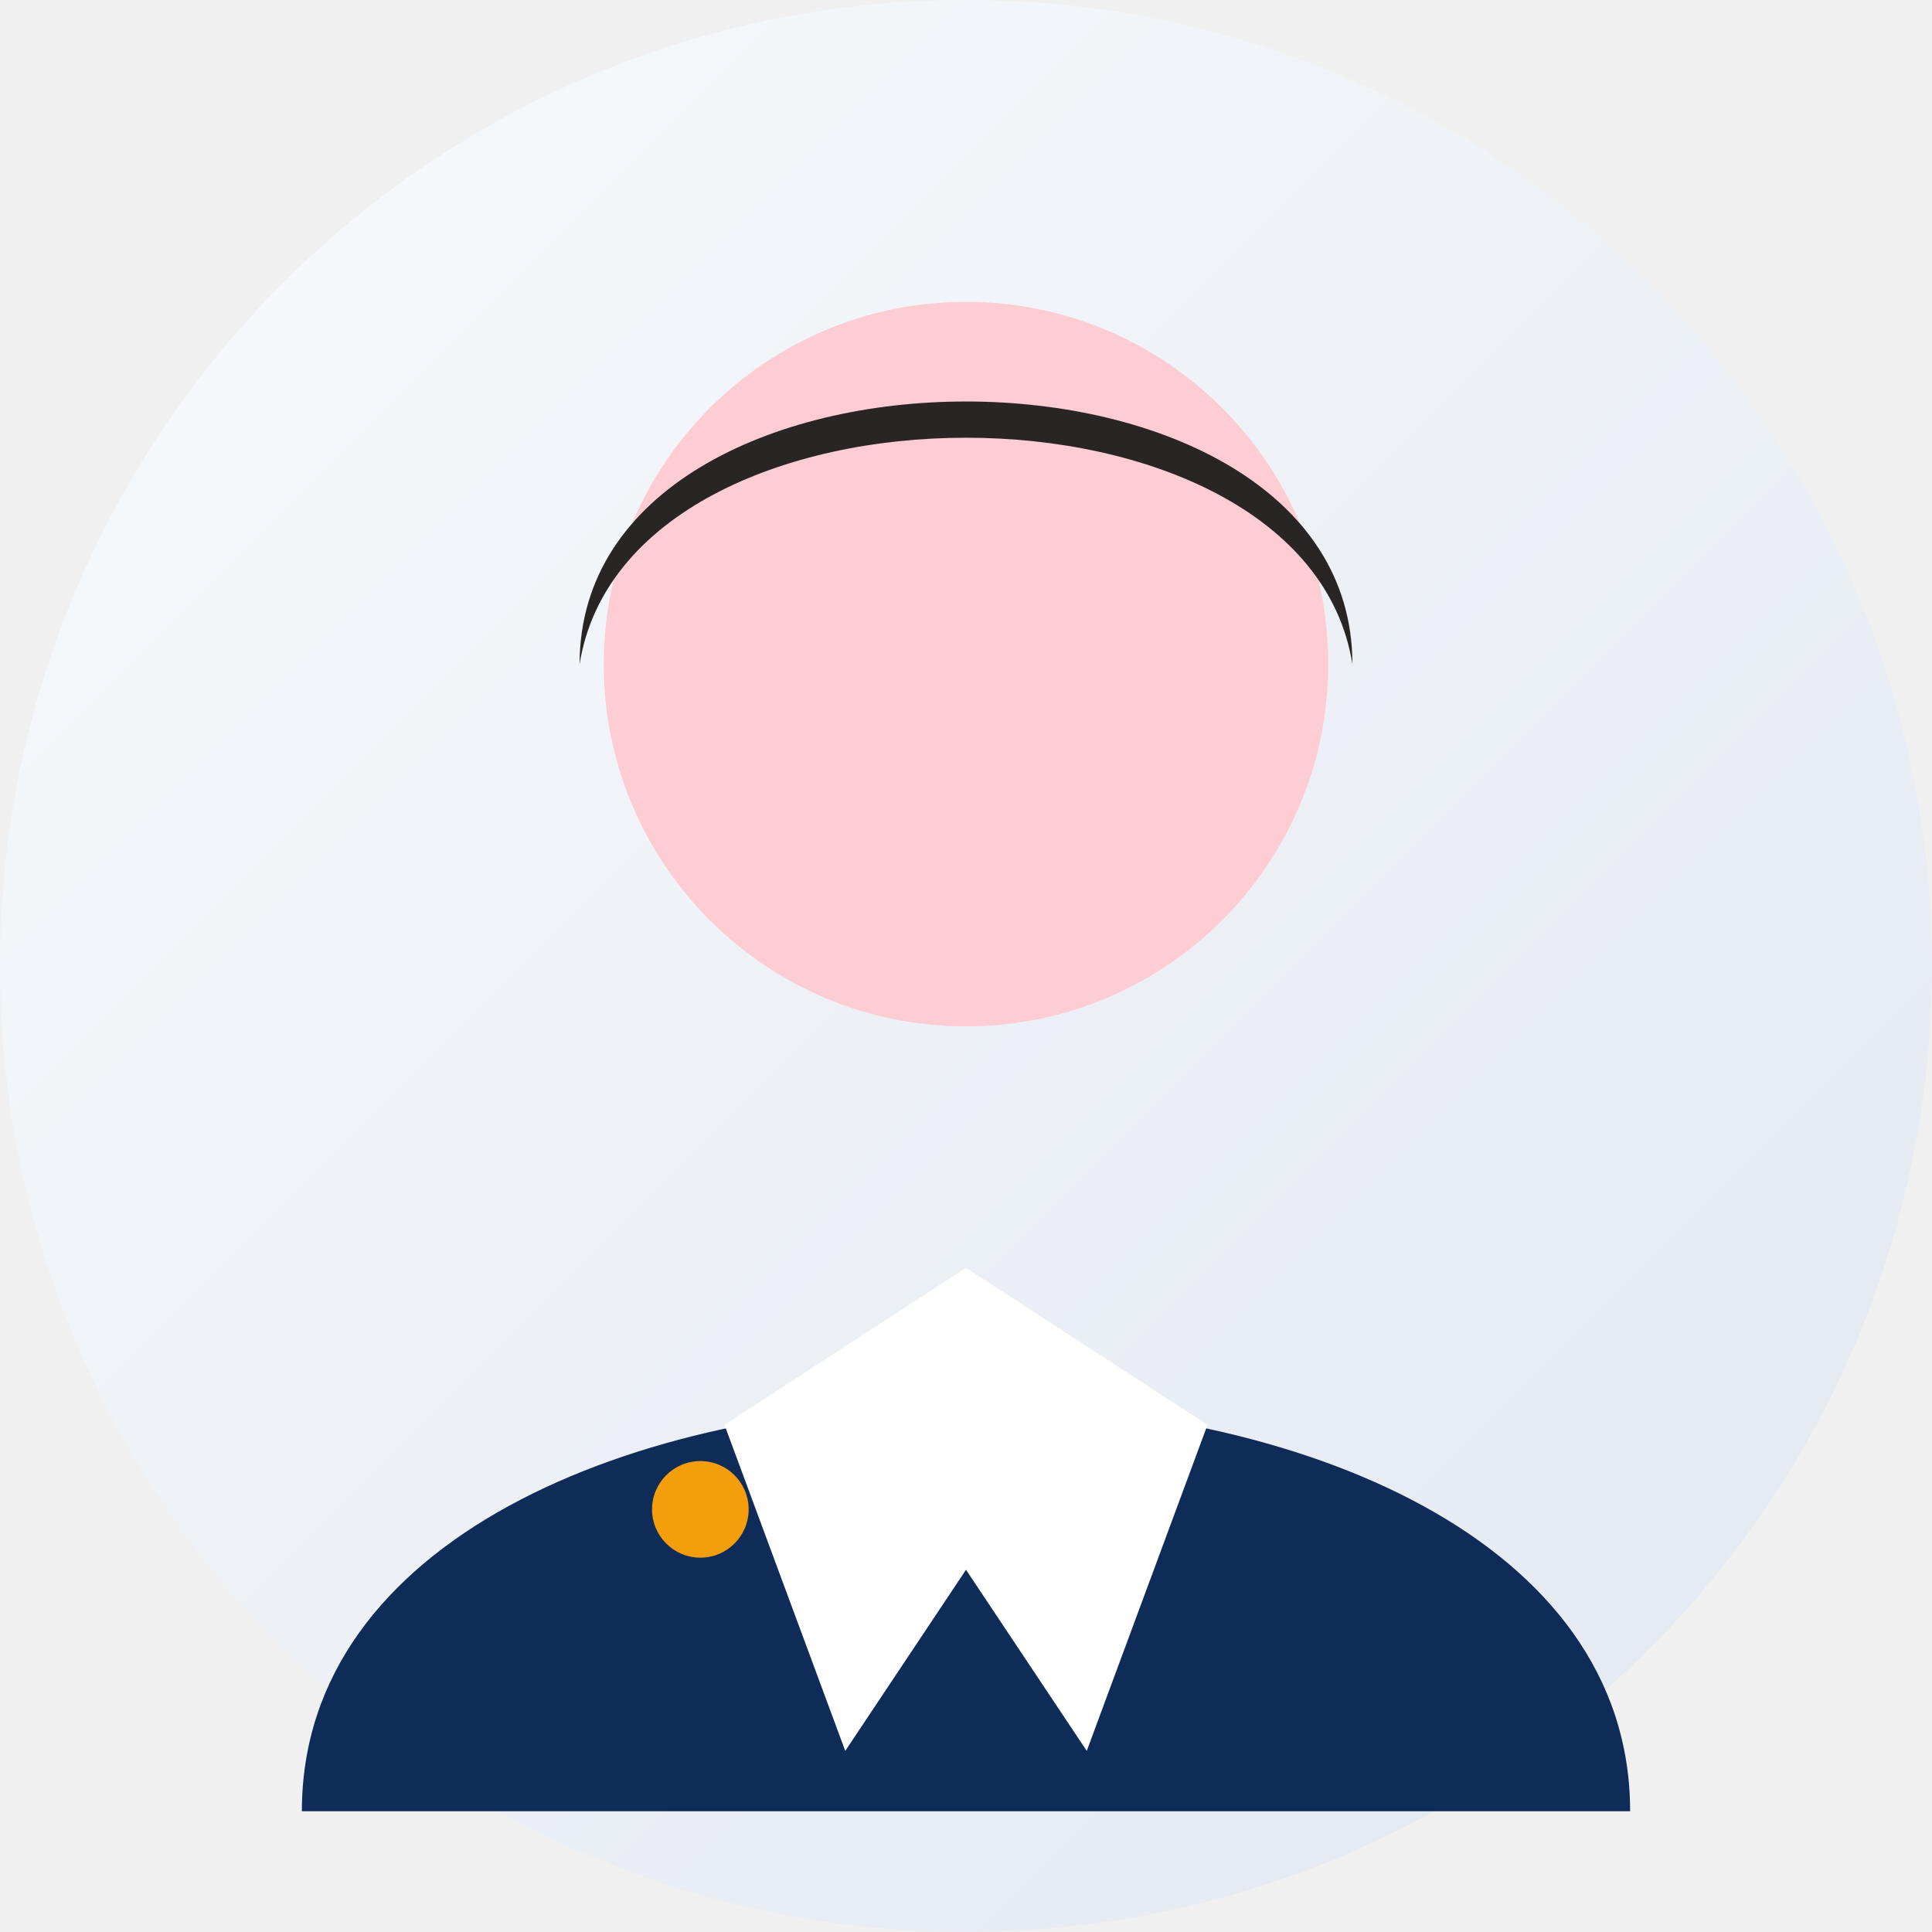
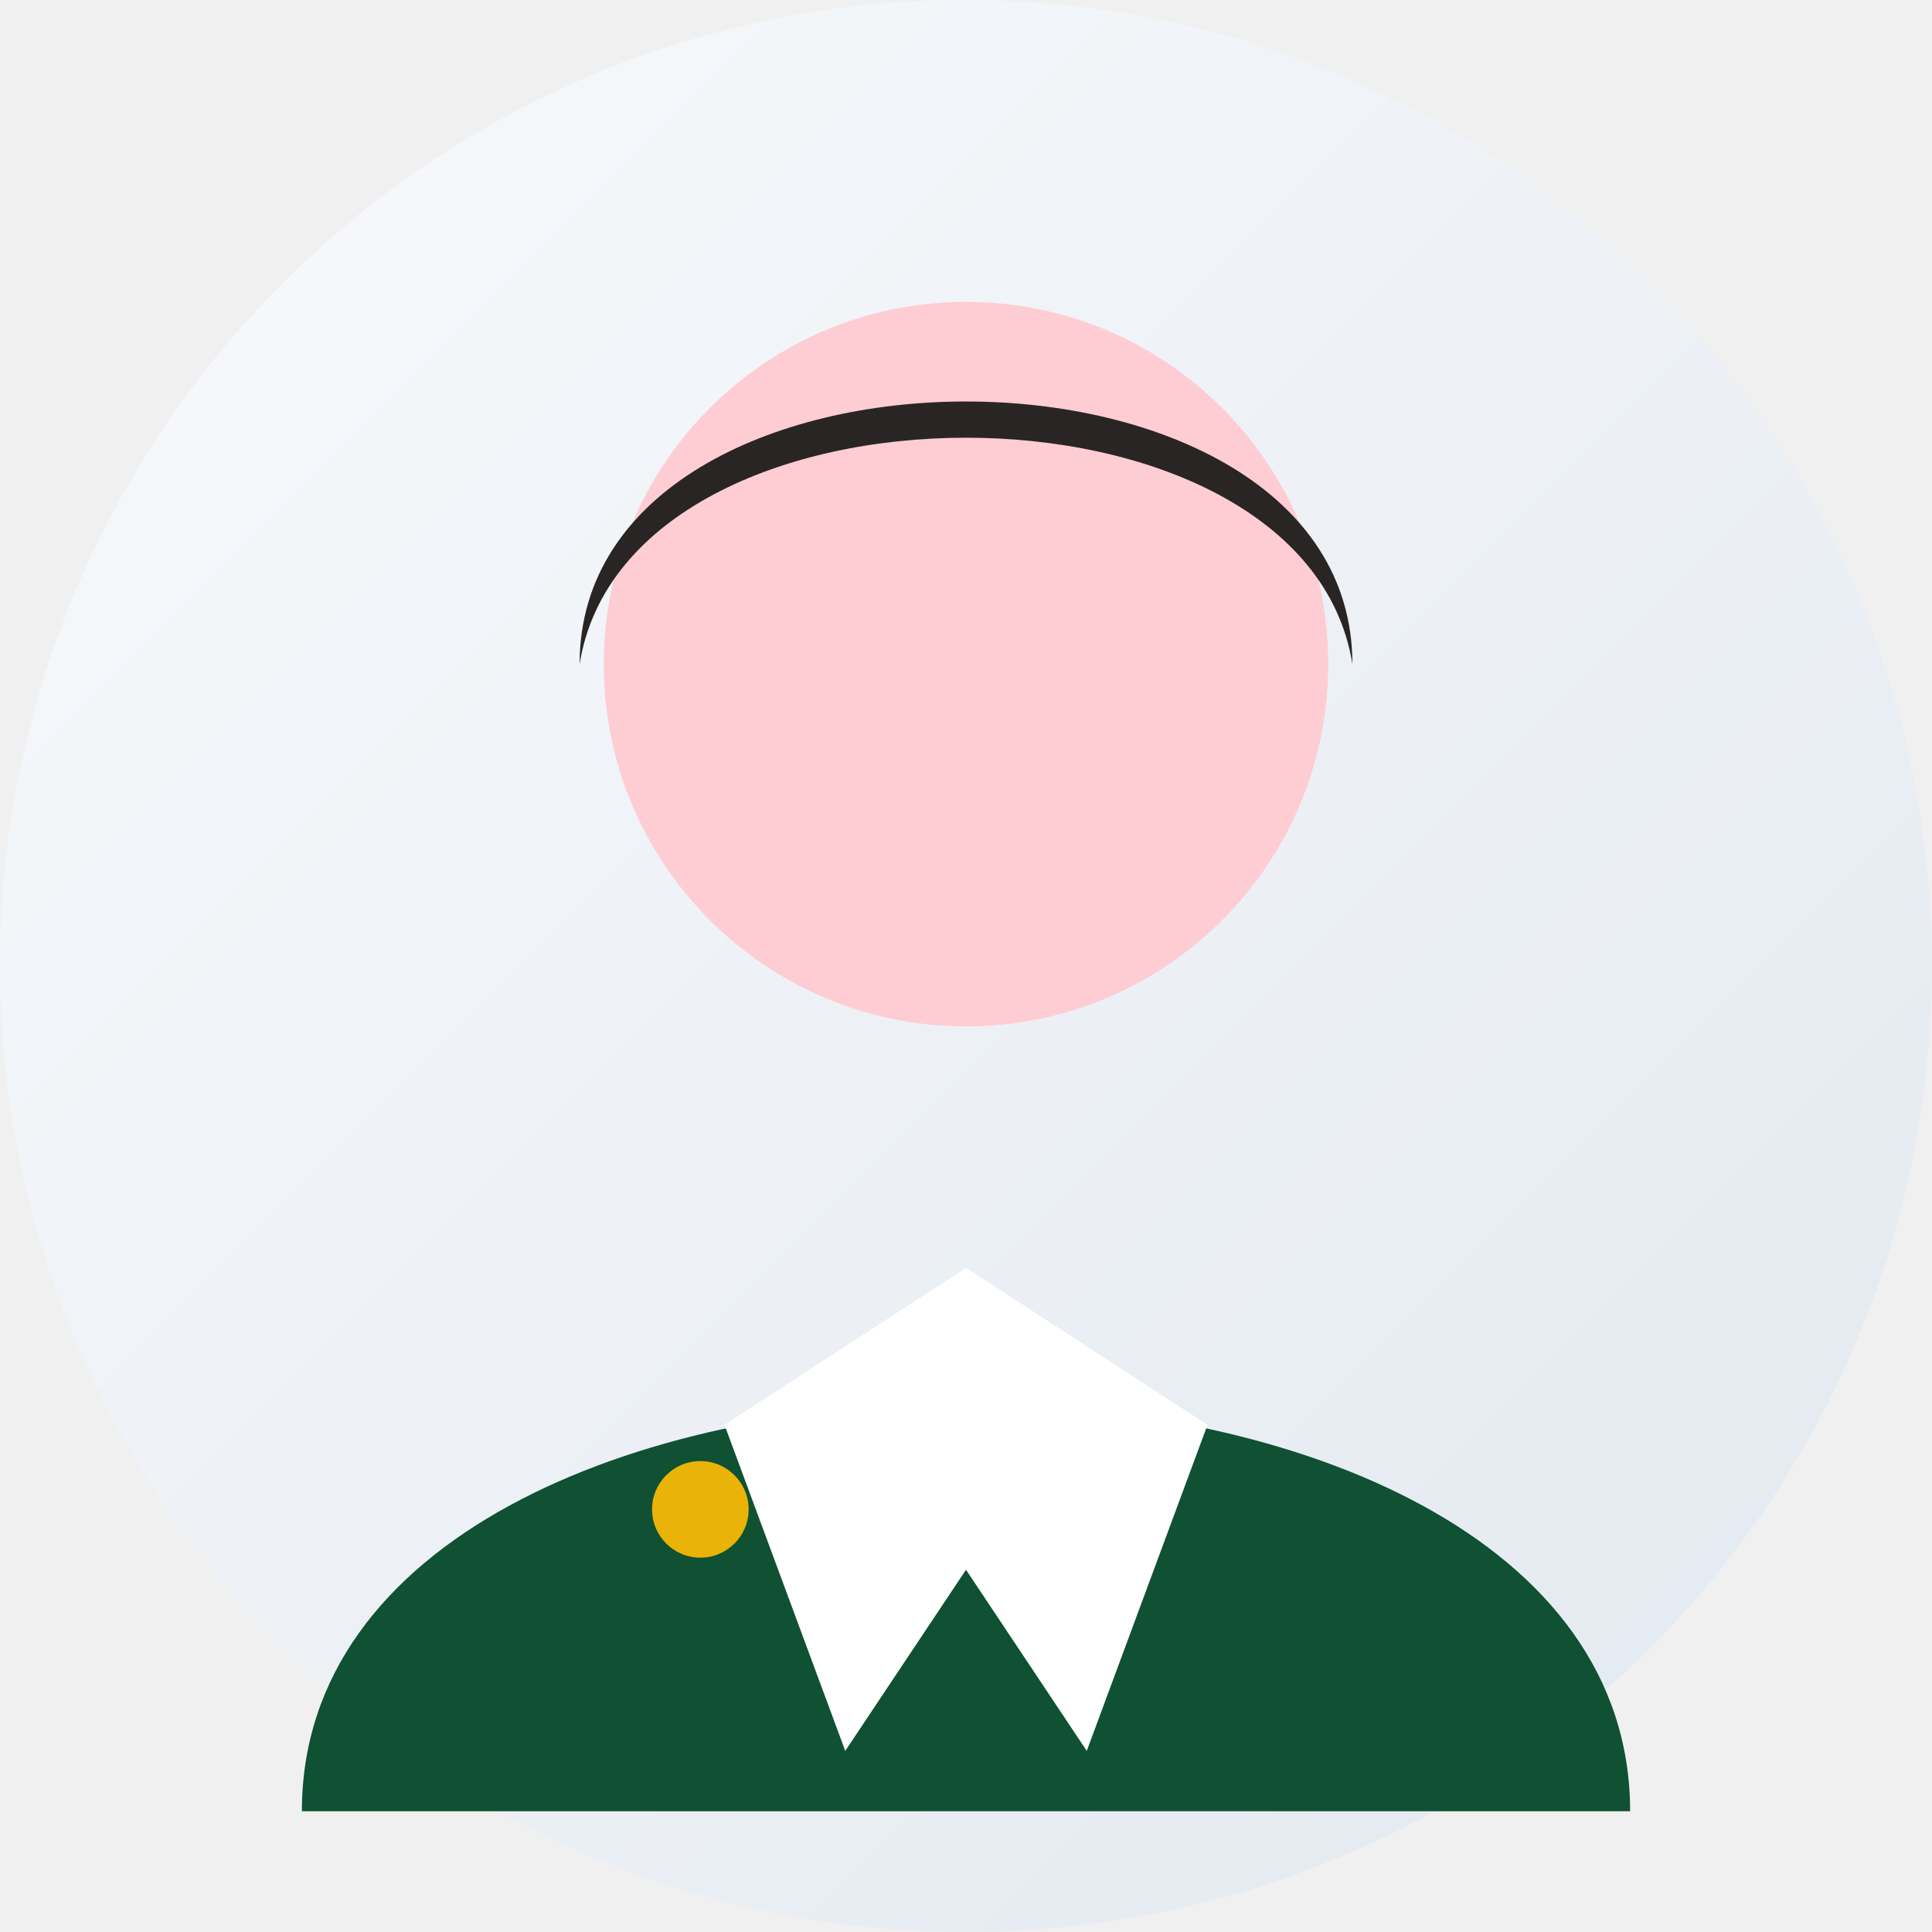
<svg xmlns="http://www.w3.org/2000/svg" viewBox="0 0 160 160" width="160" height="160">
  <defs>
    <linearGradient id="bgGrad4" x1="0%" y1="0%" x2="100%" y2="100%">
      <stop offset="0%" stop-color="#f8fafc" />
      <stop offset="100%" stop-color="#e2e8f0" />
    </linearGradient>
  </defs>
  <circle cx="80" cy="80" r="80" fill="url(#bgGrad4)" />
  <circle cx="80" cy="55" r="30" fill="#fecdd3" />
  <path d="M48 55 C48 26, 112 26, 112 55 C108 30, 52 30, 48 55 Z" fill="#292524" />
-   <path d="M25 150 C25 105, 135 105, 135 150 Z" fill="#0f2c59" />
+   <path d="M25 150 C25 105, 135 105, 135 150 Z" fill="#0f5132" />
  <polygon points="80,105 60,118 70,145 80,130 90,145 100,118" fill="#ffffff" />
-   <circle cx="58" cy="125" r="4" fill="#f59e0b" />
+   <circle cx="58" cy="125" r="4" fill="#eab308" />
</svg>
